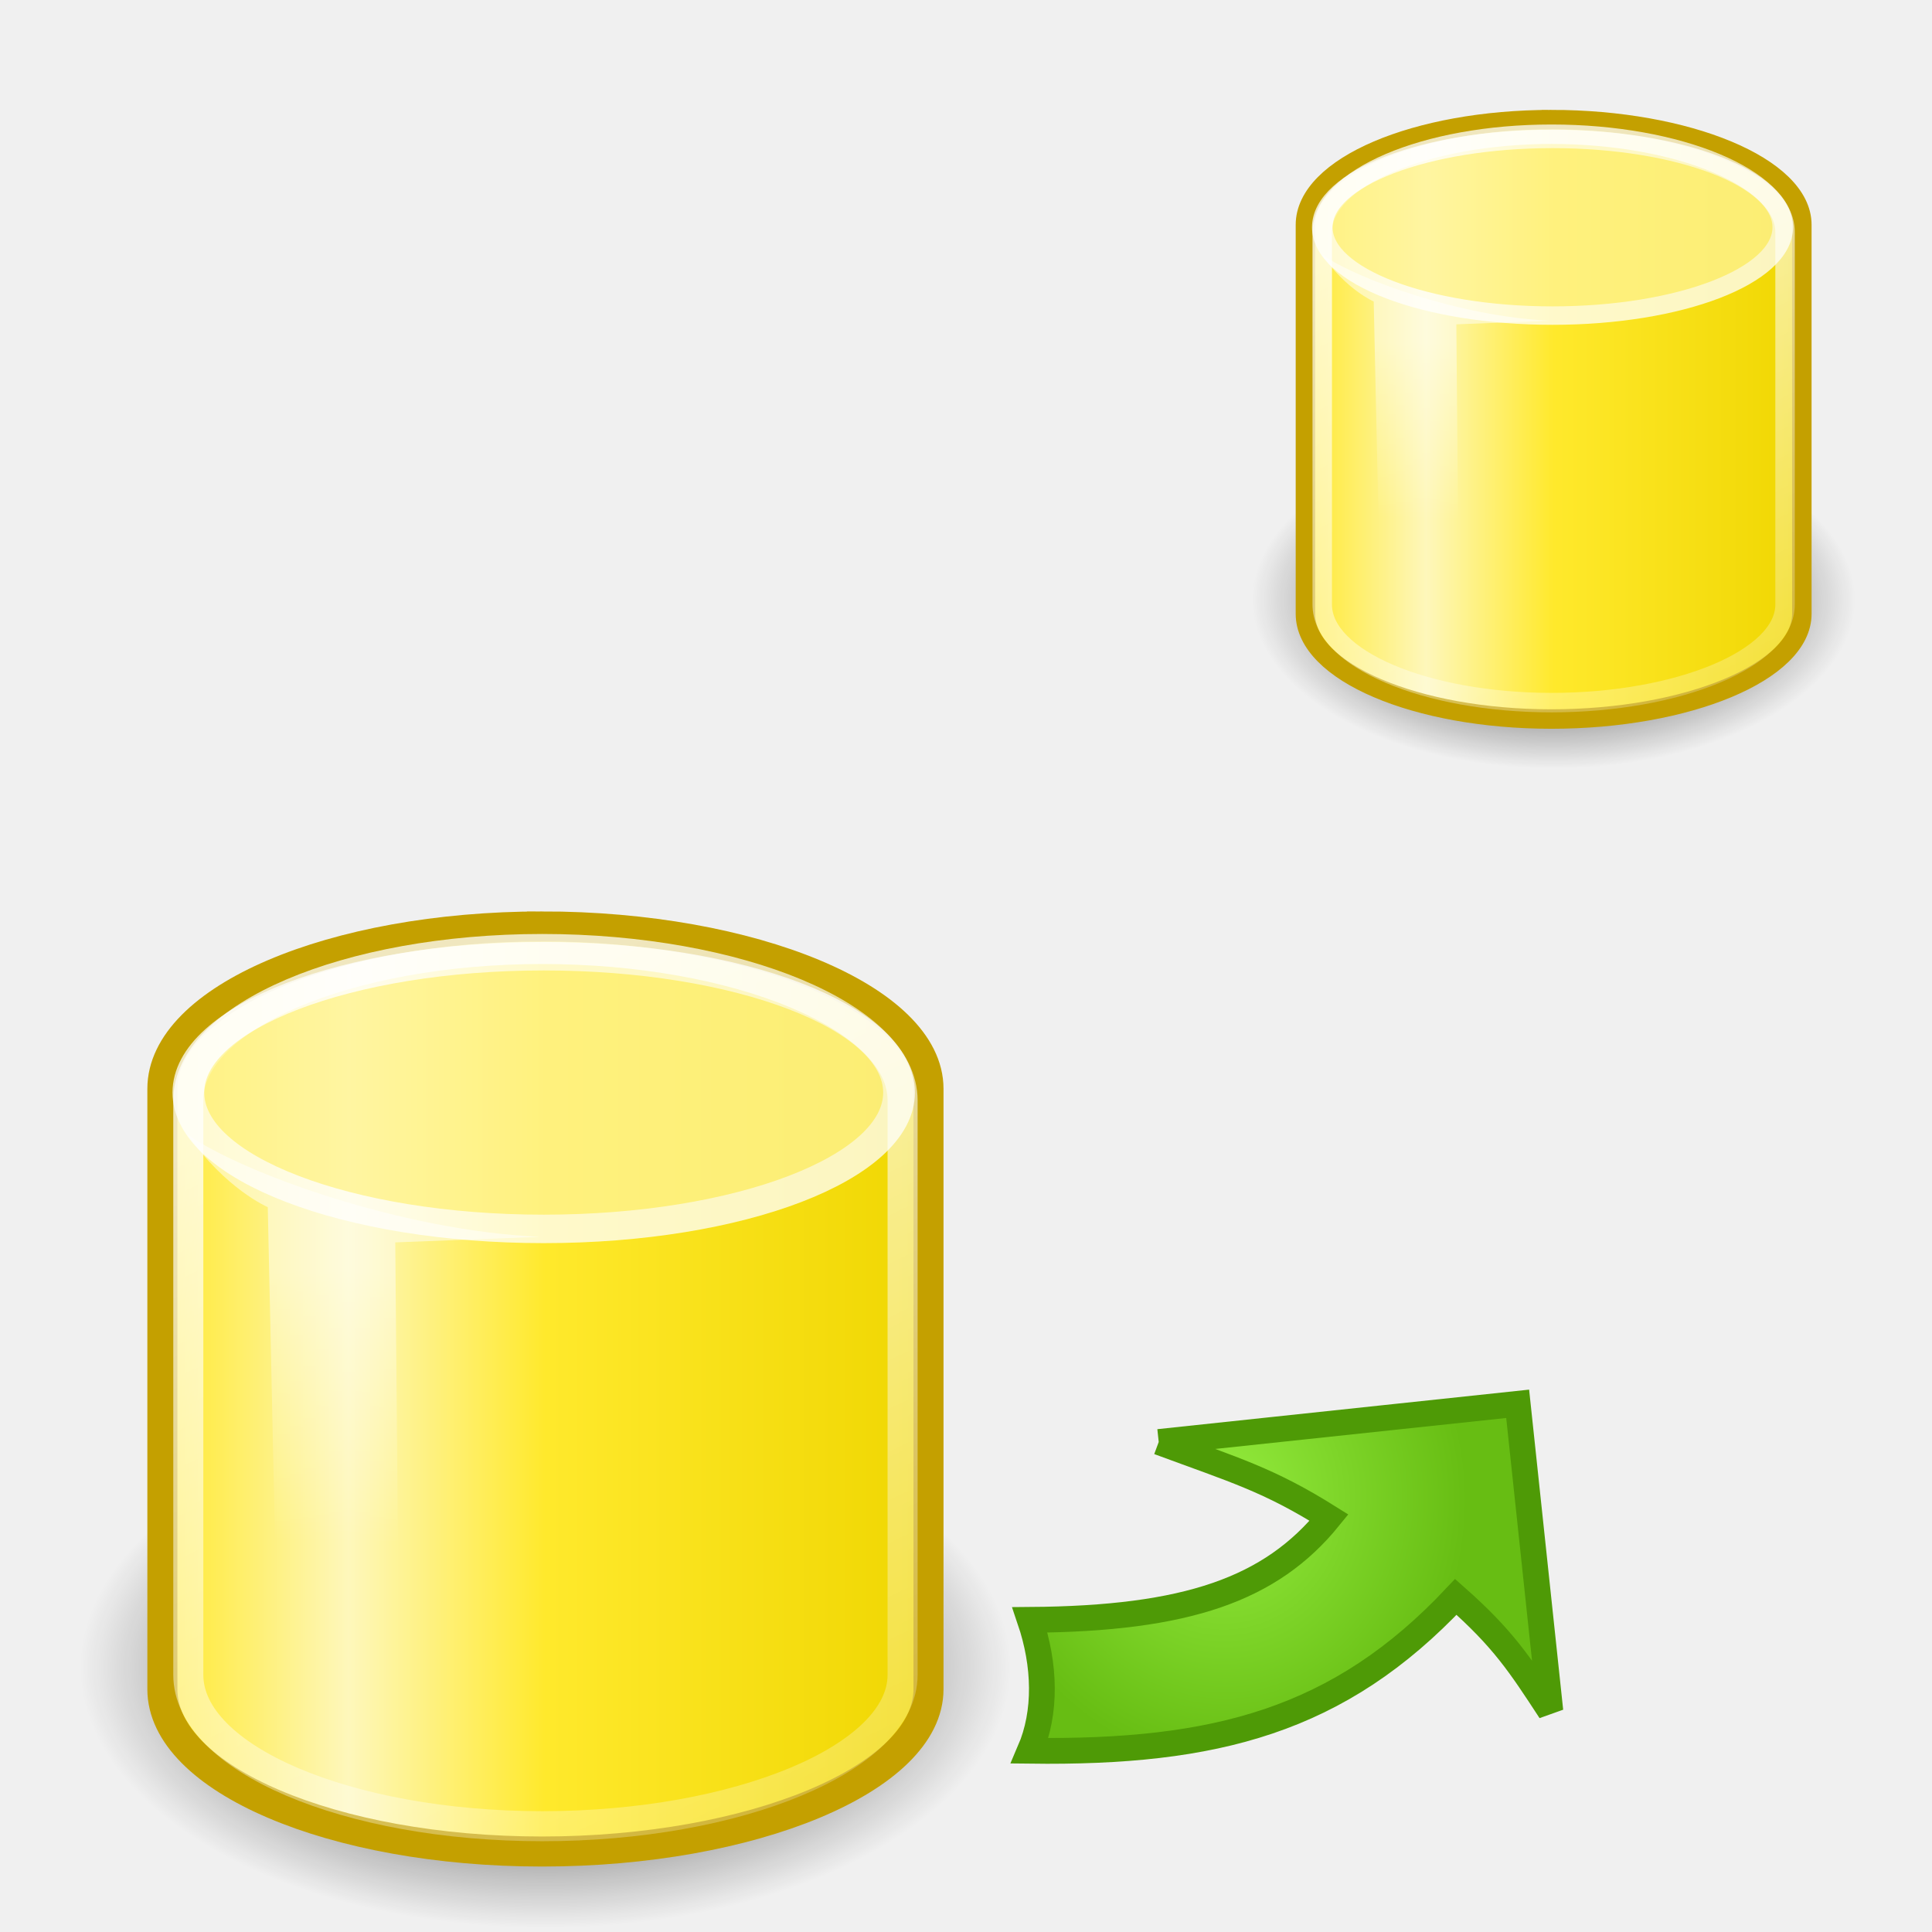
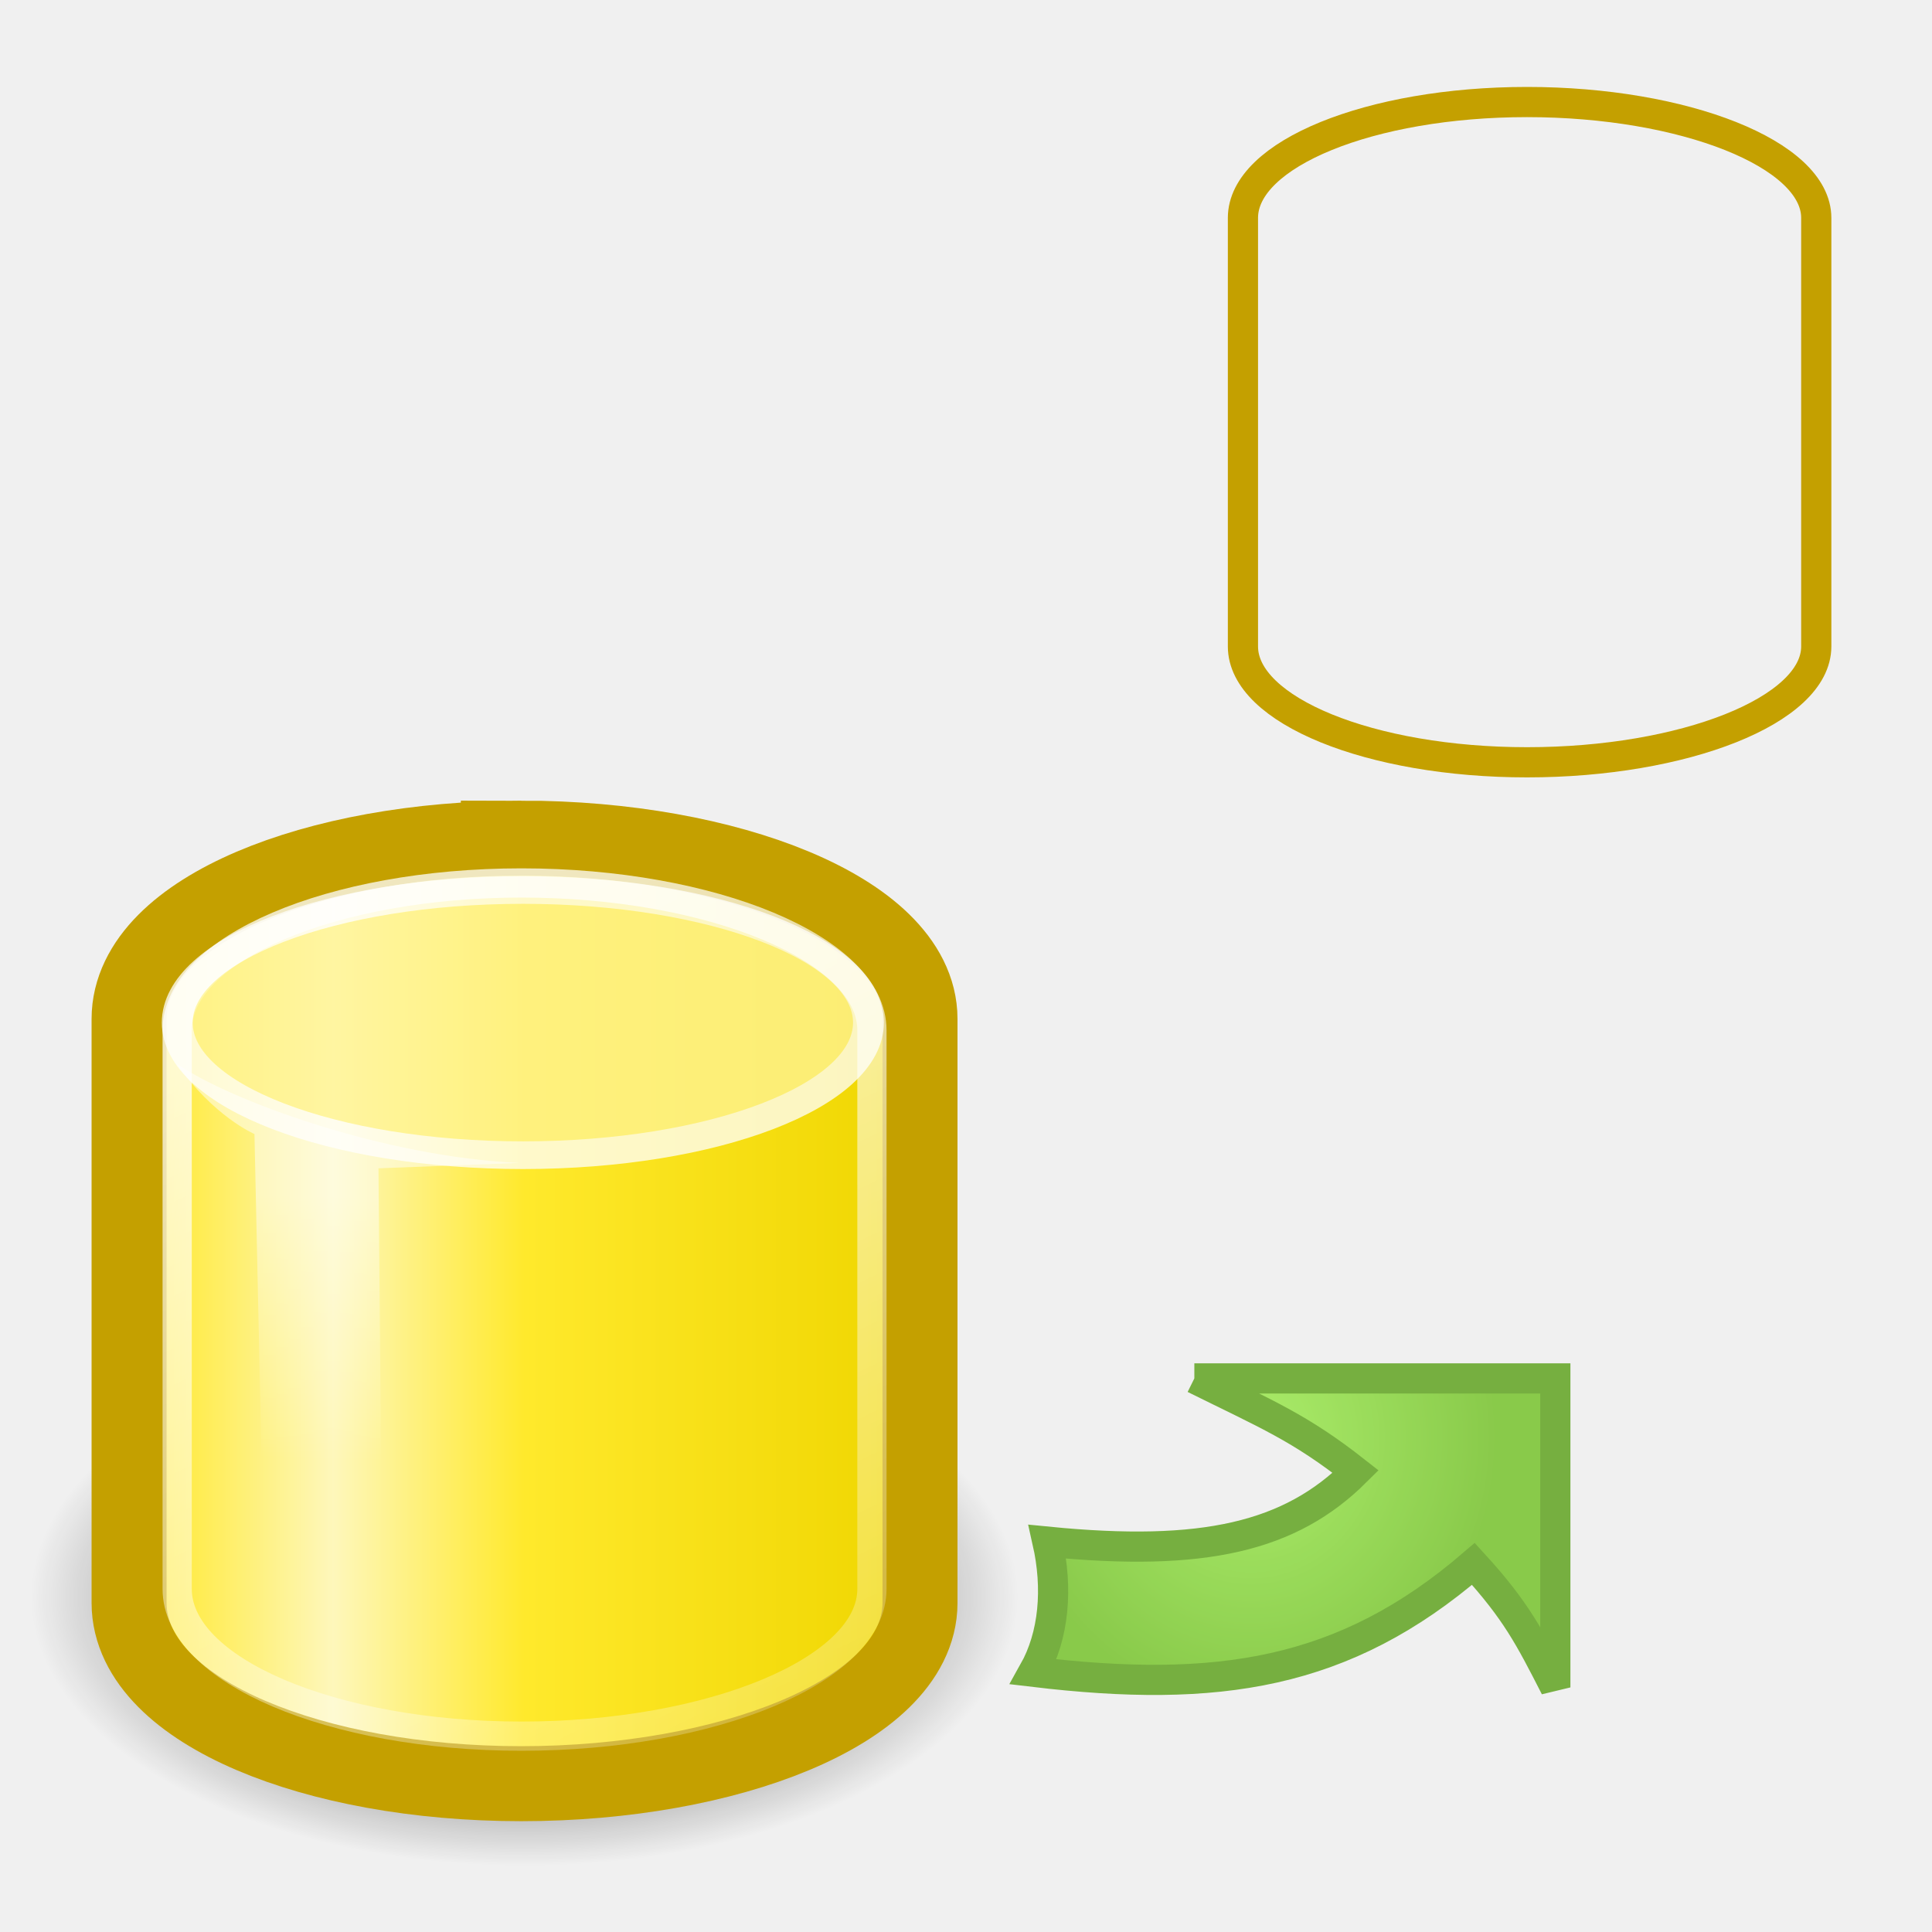
<svg xmlns="http://www.w3.org/2000/svg" xmlns:xlink="http://www.w3.org/1999/xlink" id="svg2" viewBox="0 0 32 32" height="100%" width="100%" version="1.0">
  <defs id="defs4">
    <linearGradient id="linearGradient3687">
      <stop id="stop3689" stop-color="#94ec3e" offset="0" />
      <stop id="stop3691" stop-color="#67bd13" offset="1" />
    </linearGradient>
-     <radialGradient id="radialGradient3693" xlink:href="#linearGradient3687" gradientUnits="userSpaceOnUse" cy="115.13" cx="58.143" gradientTransform="matrix(0,1.047586,-0.952414,0,172.7343,46.9288)" r="10.5" />
-     <radialGradient id="radialGradient6718" gradientUnits="userSpaceOnUse" cy="40" cx="23.857" gradientTransform="matrix(1,0,0,0.5,0,20)" r="17.143">
-       <stop id="stop4128-8" stop-color="#000" offset="0" />
-       <stop id="stop4130-6" stop-color="#000" stop-opacity="0" offset="1" />
+     <radialGradient xlink:href="#radialGradient6718-8" id="radialGradient3700-6" gradientUnits="userSpaceOnUse" gradientTransform="matrix(0.9859254,0,0,0.536958,-7.146352,5.067774)" cx="23.857" cy="40" r="17.143" />
+     <radialGradient id="radialGradient6718-8" gradientUnits="userSpaceOnUse" cy="40" cx="23.857" gradientTransform="matrix(1,0,0,0.5,0,20)" r="17.143">
+       <stop id="stop4128-8-5" stop-color="#000" offset="0" />
+       <stop id="stop4130-6-7" stop-color="#000" stop-opacity="0" offset="1" />
    </radialGradient>
-     <linearGradient id="linearGradient6720" x1="9.303" gradientUnits="userSpaceOnUse" y1="26.719" gradientTransform="matrix(0.8869061,0,0,0.8643986,-4.968158,-6.337479)" x2="38.826" y2="26.719">
-       <stop id="stop4136-4" stop-color="#ffe827" offset="0" />
-       <stop id="stop4148-86" stop-color="#fef7bb" offset="0.25" />
-       <stop id="stop4142-5" stop-color="#ffe92c" offset="0.5" />
-       <stop id="stop4138-0" stop-color="#efd600" offset="1" />
+     <linearGradient xlink:href="#linearGradient6720-1" id="linearGradient3702-6" gradientUnits="userSpaceOnUse" gradientTransform="matrix(0.8869061,0,0,0.8643986,-4.968158,-6.337479)" x1="9.303" y1="26.719" x2="38.826" y2="26.719" />
+     <linearGradient id="linearGradient6720-1" x1="9.303" gradientUnits="userSpaceOnUse" y1="26.719" gradientTransform="matrix(0.8869061,0,0,0.8643986,-4.968158,-6.337479)" x2="38.826" y2="26.719">
+       <stop id="stop4136-4-8" stop-color="#ffe827" offset="0" />
+       <stop id="stop4148-86-9" stop-color="#fef7bb" offset="0.25" />
+       <stop id="stop4142-5-2" stop-color="#ffe92c" offset="0.5" />
+       <stop id="stop4138-0-7" stop-color="#efd600" offset="1" />
    </linearGradient>
-     <linearGradient id="linearGradient6722" x1="17.16" gradientUnits="userSpaceOnUse" y1="14.004" gradientTransform="matrix(0.8869061,0,0,0.8643986,-4.968158,-6.261597)" x2="37.969" y2="56.576">
-       <stop id="stop4178-0" stop-color="#FFF" offset="0" />
-       <stop id="stop4180-6" stop-color="#FFF" stop-opacity="0" offset="1" />
+     <linearGradient xlink:href="#linearGradient6720-1" id="linearGradient3704-9" gradientUnits="userSpaceOnUse" gradientTransform="matrix(0.8869061,0,0,0.8643986,-4.968158,-6.337479)" x1="9.303" y1="26.719" x2="38.826" y2="26.719" />
+     <linearGradient xlink:href="#linearGradient6722-4" id="linearGradient3706-5" gradientUnits="userSpaceOnUse" gradientTransform="matrix(0.8869061,0,0,0.8643986,-4.968158,-6.261597)" x1="17.16" y1="14.004" x2="37.969" y2="56.576" />
+     <linearGradient id="linearGradient6722-4" x1="17.16" gradientUnits="userSpaceOnUse" y1="14.004" gradientTransform="matrix(0.8869061,0,0,0.8643986,-4.968158,-6.261597)" x2="37.969" y2="56.576">
+       <stop id="stop4178-0-3" stop-color="#FFF" offset="0" />
+       <stop id="stop4180-6-1" stop-color="#FFF" stop-opacity="0" offset="1" />
    </linearGradient>
-     <linearGradient id="linearGradient6724" x1="16.071" gradientUnits="userSpaceOnUse" y1="19.5" gradientTransform="matrix(0.8869061,0,0,0.8643986,-5.094857,-4.052998)" x2="15.786" y2="30">
-       <stop id="stop6926-8" stop-color="#FFF" offset="0" />
-       <stop id="stop6928-9" stop-color="#FFF" stop-opacity="0" offset="1" />
+     <linearGradient xlink:href="#linearGradient6724-3" id="linearGradient3708-2" gradientUnits="userSpaceOnUse" gradientTransform="matrix(0.8869061,0,0,0.8643986,-5.094857,-4.052998)" x1="16.071" y1="19.5" x2="15.786" y2="30" />
+     <linearGradient id="linearGradient6724-3" x1="16.071" gradientUnits="userSpaceOnUse" y1="19.5" gradientTransform="matrix(0.8869061,0,0,0.8643986,-5.094857,-4.052998)" x2="15.786" y2="30">
+       <stop id="stop6926-8-3" stop-color="#FFF" offset="0" />
+       <stop id="stop6928-9-4" stop-color="#FFF" stop-opacity="0" offset="1" />
    </linearGradient>
-     <radialGradient id="radialGradient3033" xlink:href="#linearGradient3687" gradientUnits="userSpaceOnUse" cy="116.01" cx="52.429" gradientTransform="matrix(0,0.4264893,-0.3877433,0,55.93918,-9.98374)" r="10.5" />
+     <radialGradient xlink:href="#linearGradient3687" id="radialGradient4790" gradientUnits="userSpaceOnUse" gradientTransform="matrix(0,0.4264893,-0.3877433,0,65.70542,1.444831)" cx="52.429" cy="116.01" r="10.5" />
  </defs>
-   <g id="repos">
-     <g id="g3942" transform="matrix(0.3224082,0,0,0.3224082,20.45376,1.542675)">
-       <path id="path3366" style="color:#000000;" d="m41,40c0,4.734-7.675,8.571-17.143,8.571-9.468,0-17.143-3.838-17.143-8.571,0-4.734,7.675-8.571,17.143-8.571,9.468,0,17.143,3.837,17.143,8.571z" fill-rule="nonzero" transform="matrix(0.9039367,0,0,1.012424,-5.190347,-14.47793)" display="block" fill="url(#radialGradient6718)" />
-       <g id="g3936">
-         <path id="path3068" stroke-linejoin="miter" style="color:#000000;stroke-dasharray:none;" d="m16.262,1.361c-6.971,0-12.638,2.422-12.638,5.402v19.989c0,2.98,5.668,5.402,12.638,5.402,6.971,0,12.864-2.422,12.864-5.402v-19.99c0-2.98-5.894-5.402-12.864-5.402z" fill-rule="nonzero" stroke-dashoffset="0" stroke="#c4a000" stroke-linecap="butt" stroke-miterlimit="10" stroke-width="1" display="block" fill="url(#linearGradient6720)" />
-         <path id="path4174" opacity="0.75" stroke-linejoin="miter" style="color:#000000;stroke-dasharray:none;" d="m16.27,2.111c-6.499,0-11.783,2.259-11.783,5.037v19.126c0,2.778,5.284,5.037,11.783,5.037,6.499,0,11.994-2.259,11.994-5.037v-19.126c0-2.778-5.495-5.037-11.994-5.037z" stroke-dashoffset="0" display="block" stroke="url(#linearGradient6722)" stroke-linecap="butt" stroke-miterlimit="10" stroke-width="1" fill="none" />
-         <path id="path3364" opacity="0.75" stroke-linejoin="miter" style="color:#000000;stroke-dasharray:none;" d="m36.857,14.071c0,3.038-5.756,5.5-12.857,5.5-7.101,0-12.857-2.462-12.857-5.5s5.756-5.5,12.857-5.5c7.101,0,12.857,2.462,12.857,5.5z" fill-rule="nonzero" stroke-dashoffset="0" transform="matrix(0.9199797,0,0,0.8251713,-5.761919,-4.721106)" stroke="#FFF" stroke-linecap="butt" stroke-miterlimit="10" stroke-width="1.148" display="block" fill="#fff498" />
-         <path id="path6922" opacity="0.494" style="color:#000000;" d="m7.132,10.704,0.317,14.51,4.054,1.111-0.127-14.448,4.815-0.185c-4.626-0.202-9.919-2.14-11.72-3.396,1.257,1.808,2.661,2.408,2.661,2.408z" fill-rule="nonzero" display="block" fill="url(#linearGradient6724)" />
-       </g>
+   <g id="layer1">
+     <g id="remote-repo">
+       <path display="block" stroke-miterlimit="10" d="m 25.293,1.69 c -2.595,0 -4.706,0.86 -4.706,1.919 V 10.707 c 0,1.058 2.11,1.919 4.706,1.919 2.595,0 4.79,-0.86 4.79,-1.919 V 3.609 c 0,-1.058 -2.194,-1.919 -4.79,-1.919 z" style="color:#000000;fill:none;stroke:#c4a000;stroke-width:0.5;stroke-linecap:butt;stroke-linejoin:miter;stroke-miterlimit:10;stroke-dasharray:none;stroke-dashoffset:0;display:block" id="outline" />
    </g>
-     <g id="g3942-3" transform="matrix(0.4975746,0,0,0.4975746,0.8863278,14.668)">
-       <path id="path3366-4" style="color:#000000;" d="m41,40c0,4.734-7.675,8.571-17.143,8.571-9.468,0-17.143-3.838-17.143-8.571,0-4.734,7.675-8.571,17.143-8.571,9.468,0,17.143,3.837,17.143,8.571z" fill-rule="nonzero" transform="matrix(0.9039367,0,0,1.012424,-5.190347,-14.47793)" display="block" fill="url(#radialGradient6718)" />
+     <g style="display:inline" id="local-repo" transform="matrix(0.4839665,0,0,0.4839665,0.7630565,13.60284)">
+       <path id="path3366-4-shadow" style="color:#000000;fill:url(#radialGradient3700-6);fill-rule:nonzero;display:block" d="m 33.277,26.546 c 0,5.084 -7.567,9.205 -16.902,9.205 -9.334,0 -16.902,-4.121 -16.902,-9.205 0,-5.084 7.567,-9.205 16.902,-9.205 9.335,0 16.902,4.121 16.902,9.205 z" display="block" />
      <g id="g3936-4">
-         <path id="path3068-6" stroke-linejoin="miter" style="color:#000000;stroke-dasharray:none;" d="m16.262,1.361c-6.971,0-12.638,2.422-12.638,5.402v19.989c0,2.98,5.668,5.402,12.638,5.402,6.971,0,12.864-2.422,12.864-5.402v-19.99c0-2.98-5.894-5.402-12.864-5.402z" fill-rule="nonzero" stroke-dashoffset="0" stroke="#c4a000" stroke-linecap="butt" stroke-miterlimit="10" stroke-width="1" display="block" fill="url(#linearGradient6720)" />
-         <path id="path4174-0" opacity="0.75" stroke-linejoin="miter" style="color:#000000;stroke-dasharray:none;" d="m16.27,2.111c-6.499,0-11.783,2.259-11.783,5.037v19.126c0,2.778,5.284,5.037,11.783,5.037,6.499,0,11.994-2.259,11.994-5.037v-19.126c0-2.778-5.495-5.037-11.994-5.037z" stroke-dashoffset="0" display="block" stroke="url(#linearGradient6722)" stroke-linecap="butt" stroke-miterlimit="10" stroke-width="1" fill="none" />
-         <path id="path3364-6" opacity="0.75" stroke-linejoin="miter" style="color:#000000;stroke-dasharray:none;" d="m36.857,14.071c0,3.038-5.756,5.5-12.857,5.5-7.101,0-12.857-2.462-12.857-5.5s5.756-5.5,12.857-5.5c7.101,0,12.857,2.462,12.857,5.5z" fill-rule="nonzero" stroke-dashoffset="0" transform="matrix(0.9199797,0,0,0.8251713,-5.761919,-4.721106)" stroke="#FFF" stroke-linecap="butt" stroke-miterlimit="10" stroke-width="1.148" display="block" fill="#fff498" />
-         <path id="path6922-6" opacity="0.494" style="color:#000000;" d="m7.132,10.704,0.317,14.51,4.054,1.111-0.127-14.448,4.815-0.185c-4.626-0.202-9.919-2.14-11.72-3.396,1.257,1.808,2.661,2.408,2.661,2.408z" fill-rule="nonzero" display="block" fill="url(#linearGradient6724)" />
+         <path display="block" stroke-miterlimit="10" d="m 16.262,1.361 c -6.971,0 -12.638,2.422 -12.638,5.402 v 19.989 c 0,2.98 5.668,5.402 12.638,5.402 6.971,0 12.864,-2.422 12.864,-5.402 v -19.99 c 0,-2.98 -5.894,-5.402 -12.864,-5.402 z" style="color:#000000;fill:url(#linearGradient3702-6);fill-rule:nonzero;stroke:#c4a000;stroke-width:4.133;stroke-linecap:butt;stroke-linejoin:miter;stroke-miterlimit:10;stroke-dasharray:none;stroke-dashoffset:0;display:block" id="path2861-fat-edge" />
+         <path id="path3068-6" style="color:#000000;fill:url(#linearGradient3704-9);fill-rule:nonzero;stroke:#c4a000;stroke-width:1;stroke-linecap:butt;stroke-linejoin:miter;stroke-miterlimit:10;stroke-dasharray:none;stroke-dashoffset:0;display:block" d="m 16.262,1.361 c -6.971,0 -12.638,2.422 -12.638,5.402 v 19.989 c 0,2.98 5.668,5.402 12.638,5.402 6.971,0 12.864,-2.422 12.864,-5.402 v -19.99 c 0,-2.98 -5.894,-5.402 -12.864,-5.402 z" stroke-miterlimit="10" display="block" />
+         <path id="path4174-0" style="opacity:0.75;color:#000000;fill:none;stroke:url(#linearGradient3706-5);stroke-width:1;stroke-linecap:butt;stroke-linejoin:miter;stroke-miterlimit:10;stroke-dasharray:none;stroke-dashoffset:0;display:block" d="m 16.27,2.111 c -6.499,0 -11.783,2.259 -11.783,5.037 v 19.126 c 0,2.778 5.284,5.037 11.783,5.037 6.499,0 11.994,-2.259 11.994,-5.037 V 7.148 c 0,-2.778 -5.495,-5.037 -11.994,-5.037 z" display="block" stroke-miterlimit="10" />
+         <path id="path3364-6" style="opacity:0.75;color:#000000;fill:#fff498;fill-rule:nonzero;stroke:#ffffff;stroke-width:1.148;stroke-linecap:butt;stroke-linejoin:miter;stroke-miterlimit:10;stroke-dasharray:none;stroke-dashoffset:0;display:block" d="m 36.857,14.071 c 0,3.038 -5.756,5.5 -12.857,5.5 -7.101,0 -12.857,-2.462 -12.857,-5.5 0,-3.038 5.756,-5.5 12.857,-5.5 7.101,0 12.857,2.462 12.857,5.5 z" transform="matrix(0.9199797,0,0,0.8251713,-5.761919,-4.721106)" stroke-miterlimit="10" display="block" />
+         <path id="path6922-6" style="opacity:0.494;color:#000000;fill:url(#linearGradient3708-2);fill-rule:nonzero;display:block" d="m 7.132,10.704 0.317,14.51 4.054,1.111 -0.127,-14.448 4.815,-0.185 c -4.626,-0.202 -9.919,-2.14 -11.72,-3.396 1.257,1.808 2.661,2.408 2.661,2.408 z" display="block" />
      </g>
    </g>
  </g>
-   <g id="layer1" display="none" transform="translate(-49.14286,-92.93361)">
-     <path id="path2900" stroke-linejoin="miter" d="m59.933,99.458,14.686,0,0,12.571c-1.611-1.719-2.752-3.343-5.245-5.238-3.422,1.567-13.131,7.329-11.539,13.619-2.006-4.737-6.035-11.641,7.343-18.857l-5.245-2.092" fill-rule="evenodd" stroke="#4e9a06" stroke-linecap="butt" stroke-width="1.048px" fill="url(#radialGradient3693)" />
-   </g>
-   <g id="outgoing-arrow" transform="matrix(0.9943897,-0.1057786,0.1057786,0.9943897,8.025995,13.60539)">
-     <path id="path6767" stroke-linejoin="miter" d="m10.016,11.402,5.979,0,0,5.118c-0.424-0.829-0.651-1.274-1.357-2.046-2.14,1.841-4.238,2.151-7.285,1.788,0.341-0.606,0.404-1.385,0.23-2.156,2.592,0.257,4.022-0.082,5.106-1.16-0.93-0.731-1.465-0.945-2.673-1.544" fill-rule="evenodd" stroke="#4e9a06" stroke-linecap="butt" stroke-width="0.427px" fill="url(#radialGradient3033)" />
+   <g id="layer2">
+     <path id="outgoing-arrow" d="m 19.782,22.831 5.979,0 0,5.118 c -0.424,-0.829 -0.651,-1.274 -1.357,-2.046 -2.14,1.841 -4.238,2.151 -7.285,1.788 0.341,-0.606 0.404,-1.385 0.23,-2.156 2.592,0.257 4.022,-0.082 5.106,-1.16 -0.93,-0.731 -1.465,-0.945 -2.673,-1.544" style="opacity:0.75;fill:url(#radialGradient4790);fill-rule:evenodd;stroke:#4e9a06;stroke-width:0.5;stroke-linecap:butt;stroke-linejoin:miter" />
  </g>
</svg>
